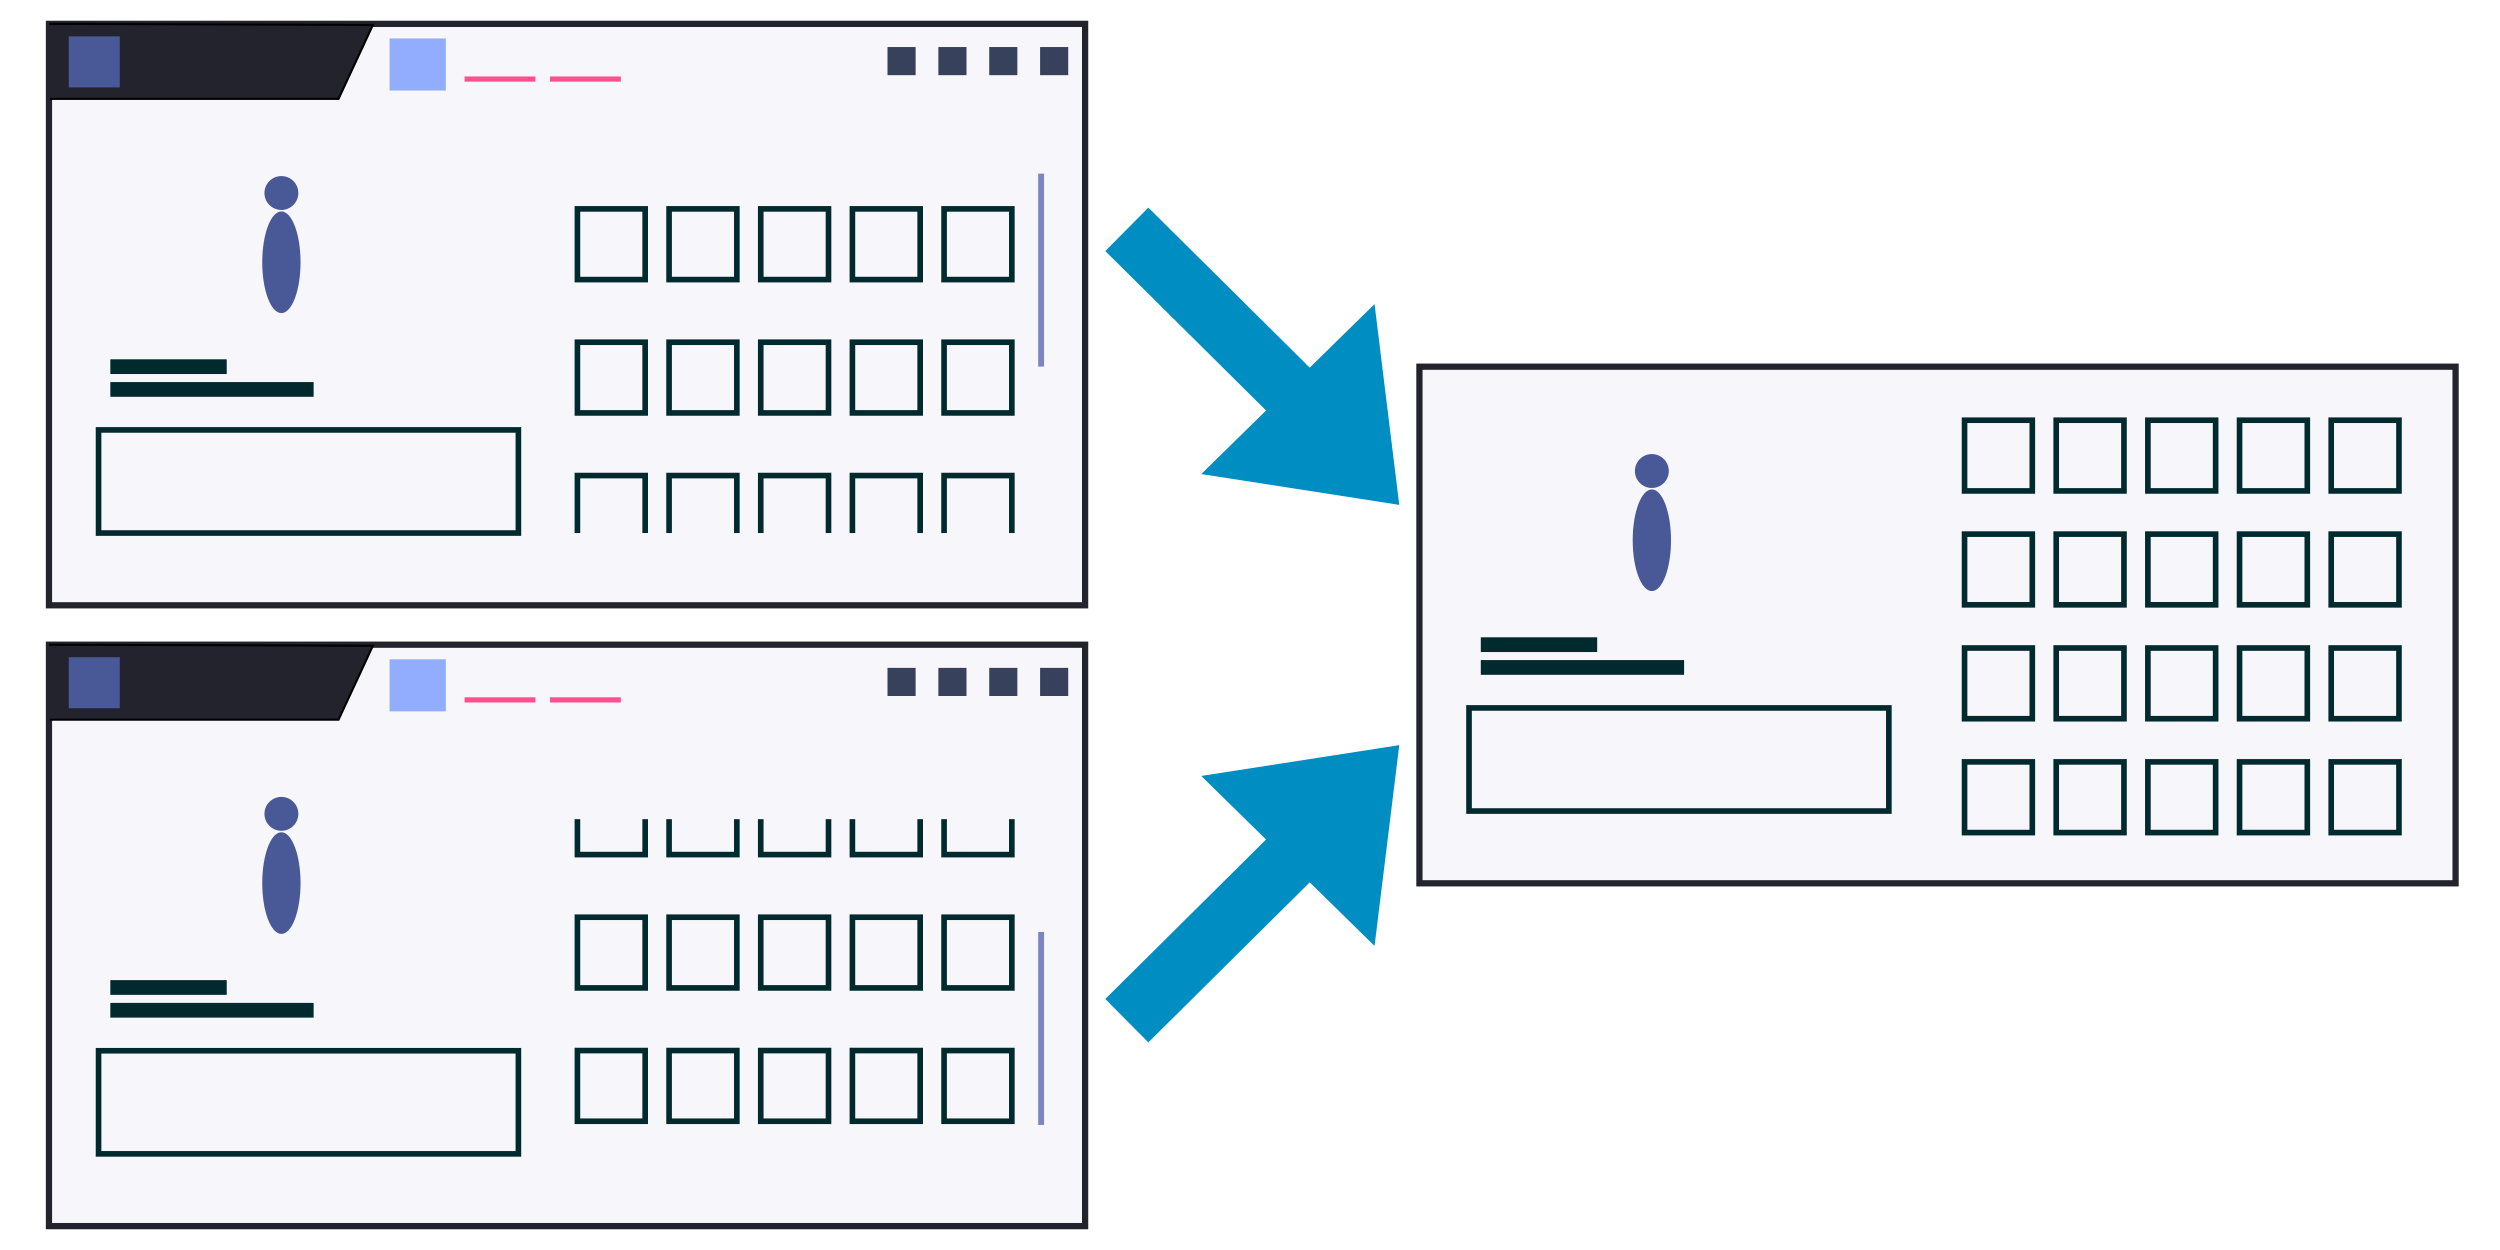
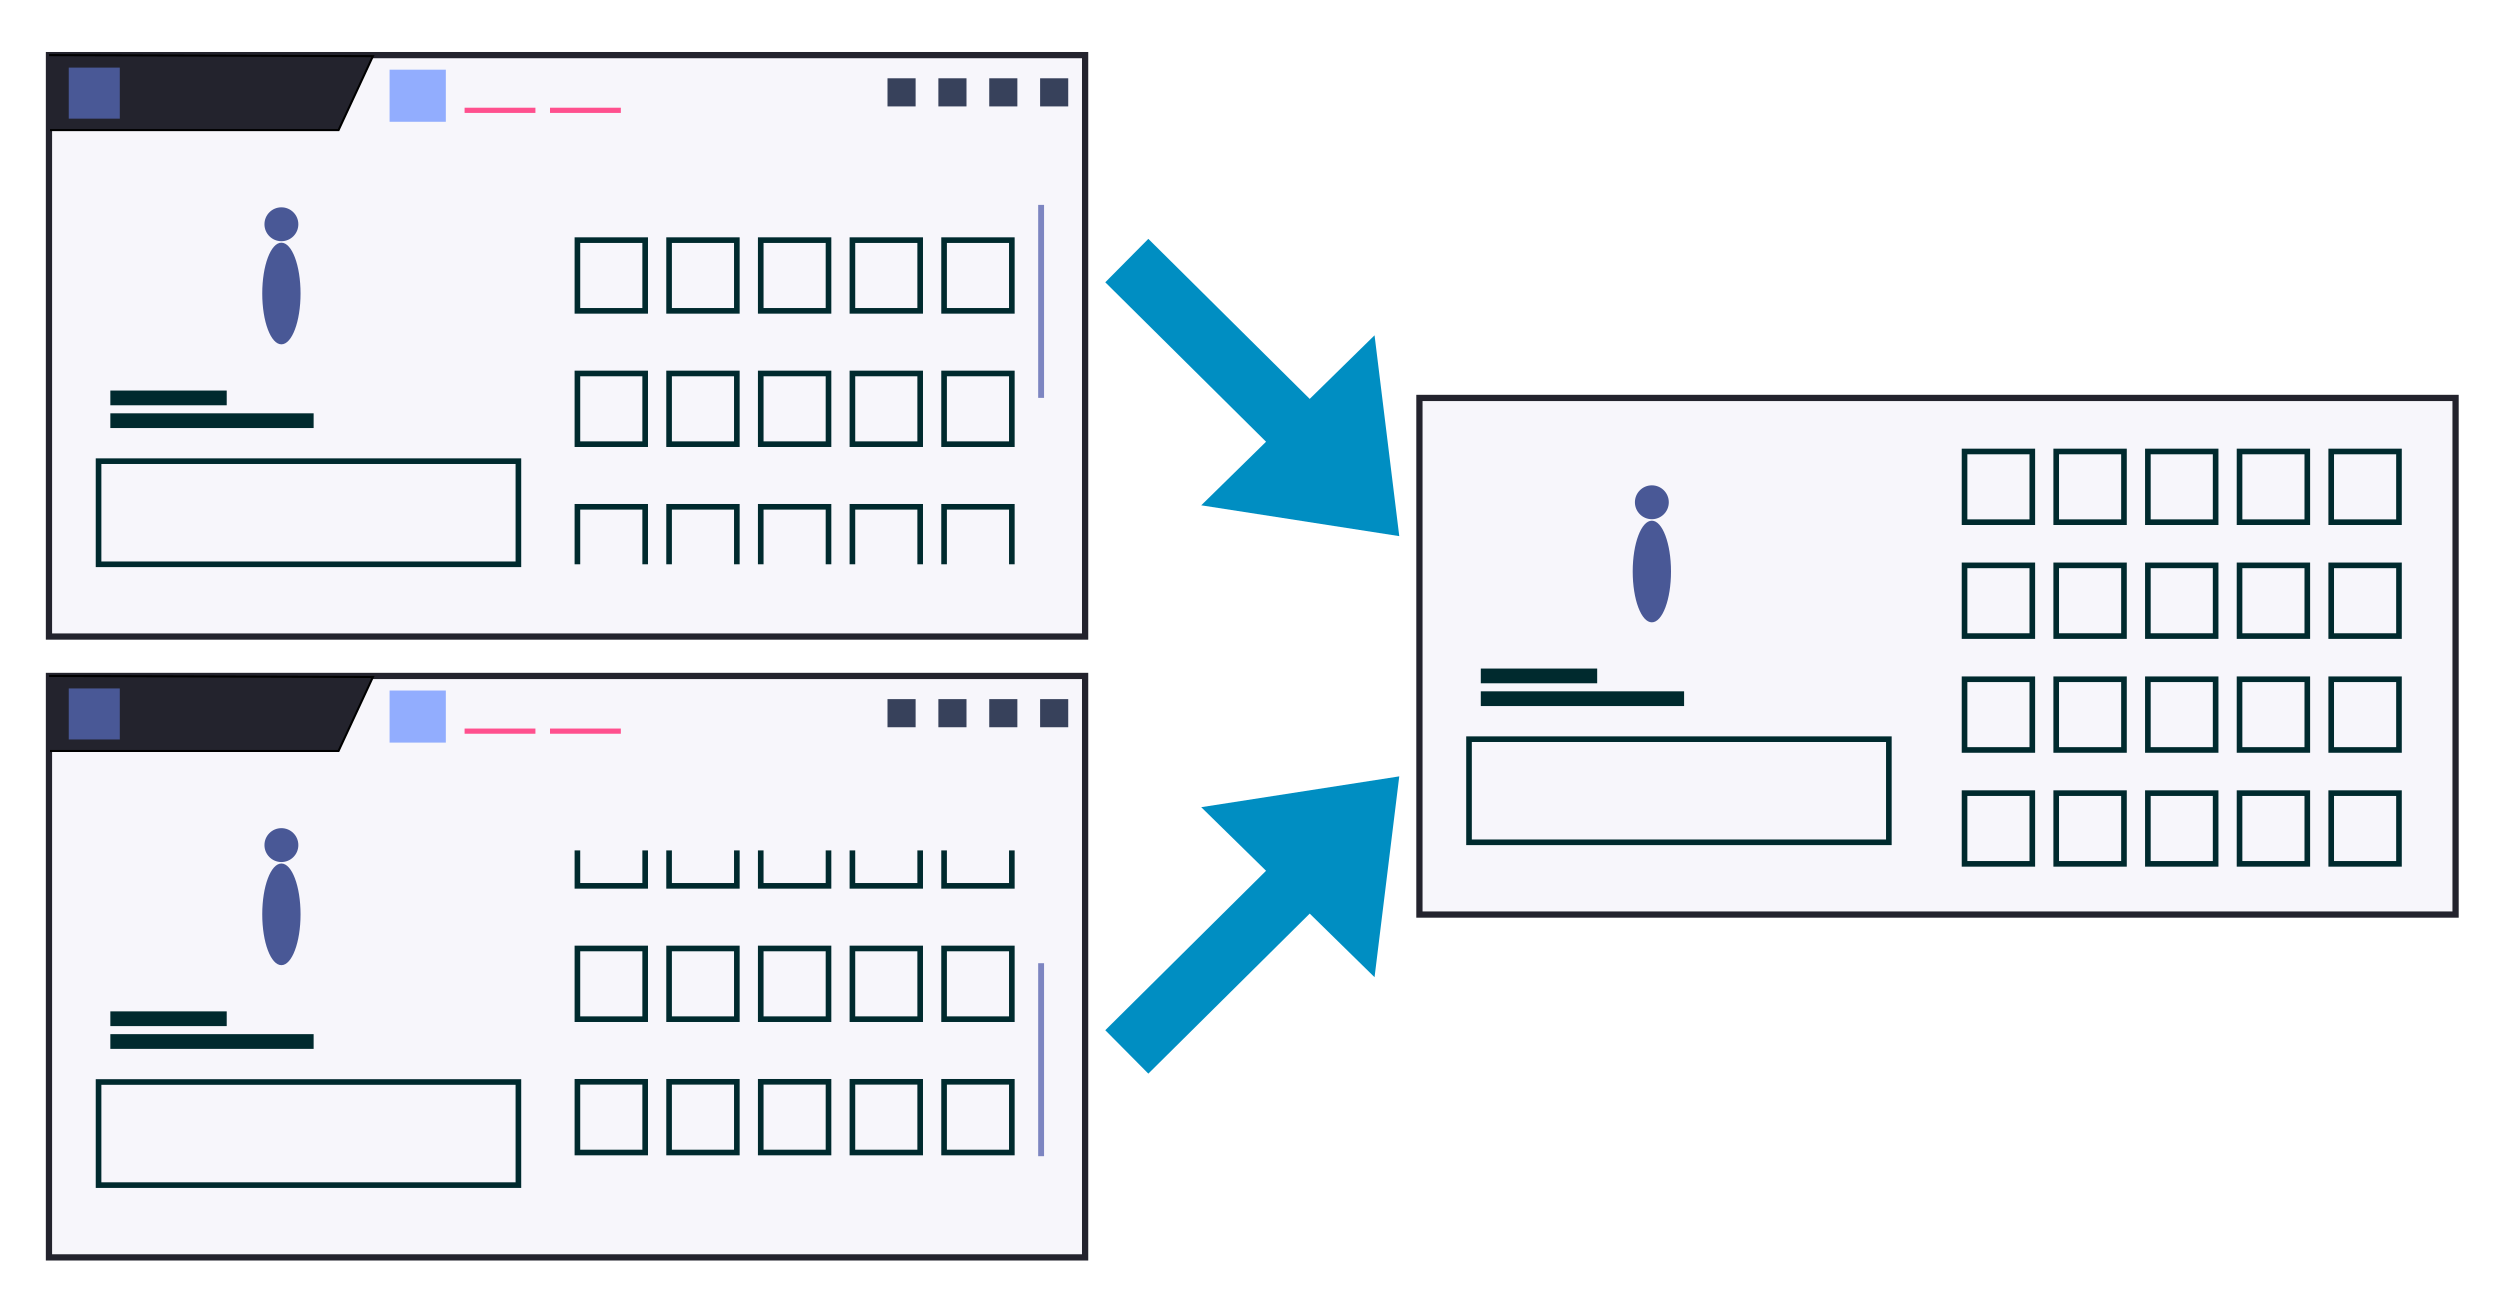
- <svg xmlns="http://www.w3.org/2000/svg" width="1200" height="600" viewBox="0 0 317.5 158.75" version="1.1" id="svg8">
+ <svg xmlns="http://www.w3.org/2000/svg" width="1200" height="630" viewBox="0 0 317.5 166.688" version="1.1" id="svg8">
  <defs id="defs2" />
  <g id="layer1">
-     <g id="g1083" transform="translate(0,-0.529151)">
+     <g id="g1083" transform="translate(0,3.439599)">
      <g id="g1199" transform="translate(1.852083,-47.76971)">
        <rect style="opacity:1;fill:#f7f6fb;fill-opacity:1;stroke:#23232d;stroke-width:0.794;stroke-miterlimit:4;stroke-dasharray:none;stroke-opacity:1" id="rect24" width="131.592" height="73.844" x="4.366" y="51.329" />
        <path style="fill:#23232d;fill-opacity:1;stroke:#000000;stroke-width:0.265px;stroke-linecap:butt;stroke-linejoin:miter;stroke-opacity:1" d="m 4.366,51.329 41.143,0.132 -4.366,9.393 H 4.498" id="path849" />
        <rect style="opacity:1;fill:#495896;fill-opacity:1;stroke:#23232d;stroke-width:0.794;stroke-miterlimit:4;stroke-dasharray:none;stroke-opacity:1" id="rect863" width="7.276" height="7.276" x="6.482" y="52.52" />
        <rect style="opacity:1;fill:#37415b;fill-opacity:1;stroke:none;stroke-width:0.794;stroke-miterlimit:4;stroke-dasharray:none;stroke-opacity:1" id="rect865" width="3.572" height="3.572" x="110.86" y="54.273" />
        <rect style="fill:#37415b;fill-opacity:1;stroke:none;stroke-width:0.794;stroke-miterlimit:4;stroke-dasharray:none;stroke-opacity:1" id="rect865-2" width="3.572" height="3.572" x="117.321" y="54.273" />
        <rect style="fill:#37415b;fill-opacity:1;stroke:none;stroke-width:0.794;stroke-miterlimit:4;stroke-dasharray:none;stroke-opacity:1" id="rect865-3" width="3.572" height="3.572" x="123.781" y="54.273" />
        <rect style="fill:#37415b;fill-opacity:1;stroke:none;stroke-width:0.794;stroke-miterlimit:4;stroke-dasharray:none;stroke-opacity:1" id="rect865-5" width="3.572" height="3.572" x="130.241" y="54.273" />
        <rect style="opacity:1;fill:#92adfe;fill-opacity:1;stroke:none;stroke-width:0.794;stroke-miterlimit:4;stroke-dasharray:none;stroke-opacity:1" id="rect905" width="7.144" height="6.615" x="47.625" y="53.181" />
        <rect style="opacity:1;fill:#ff508e;fill-opacity:1;stroke:none;stroke-width:0.794;stroke-miterlimit:4;stroke-dasharray:none;stroke-opacity:1" id="rect907" width="8.996" height="0.661" x="57.15" y="58.01" />
        <rect style="fill:#ff508e;fill-opacity:1;stroke:none;stroke-width:0.794;stroke-miterlimit:4;stroke-dasharray:none;stroke-opacity:1" id="rect907-3" width="8.996" height="0.661" x="67.998" y="58.01" />
        <circle style="opacity:1;fill:#495896;fill-opacity:1;stroke:none;stroke-width:0.794;stroke-miterlimit:4;stroke-dasharray:none;stroke-opacity:1" id="path931" cx="33.885" cy="72.812" r="2.152" />
        <ellipse style="opacity:1;fill:#495896;fill-opacity:1;stroke:none;stroke-width:0.794;stroke-miterlimit:4;stroke-dasharray:none;stroke-opacity:1" id="path933" cx="33.885" cy="81.606" rx="2.432" ry="6.455" />
        <rect style="opacity:1;fill:#7d85c1;fill-opacity:1;stroke:none;stroke-width:0.794;stroke-miterlimit:4;stroke-dasharray:none;stroke-opacity:1" id="rect935" width="0.748" height="24.509" x="129.995" y="70.351" />
        <rect style="fill:none;fill-opacity:1;stroke:#002a2e;stroke-width:0.714;stroke-miterlimit:4;stroke-dasharray:none;stroke-opacity:1" id="rect929-1" width="53.32" height="13.096" x="10.664" y="102.899" />
        <rect style="opacity:1;fill:#002a2e;fill-opacity:1;stroke:none;stroke-width:0.794;stroke-miterlimit:4;stroke-dasharray:none;stroke-opacity:1" id="rect1004" width="25.818" height="1.871" x="12.161" y="96.821" />
        <rect style="fill:#002a2e;fill-opacity:1;stroke:none;stroke-width:0.794;stroke-miterlimit:4;stroke-dasharray:none;stroke-opacity:1" id="rect1004-3" width="14.78" height="1.871" x="12.161" y="93.93" />
        <g id="g1066" transform="translate(0,4.7625)">
          <rect style="opacity:1;fill:none;fill-opacity:1;stroke:#002a2e;stroke-width:0.714;stroke-miterlimit:4;stroke-dasharray:none;stroke-opacity:1" id="rect929" width="8.606" height="8.98" x="83.121" y="70.065" />
          <rect style="opacity:1;fill:none;fill-opacity:1;stroke:#002a2e;stroke-width:0.714;stroke-miterlimit:4;stroke-dasharray:none;stroke-opacity:1" id="rect1053" width="8.606" height="8.98" x="118.046" y="70.065" />
          <rect style="opacity:1;fill:none;fill-opacity:1;stroke:#002a2e;stroke-width:0.714;stroke-miterlimit:4;stroke-dasharray:none;stroke-opacity:1" id="rect1055" width="8.606" height="8.98" x="106.404" y="70.065" />
          <rect style="opacity:1;fill:none;fill-opacity:1;stroke:#002a2e;stroke-width:0.714;stroke-miterlimit:4;stroke-dasharray:none;stroke-opacity:1" id="rect1057" width="8.606" height="8.98" x="94.762" y="70.065" />
          <rect style="opacity:1;fill:none;fill-opacity:1;stroke:#002a2e;stroke-width:0.714;stroke-miterlimit:4;stroke-dasharray:none;stroke-opacity:1" id="rect1059" width="8.606" height="8.98" x="71.479" y="70.065" />
        </g>
        <g id="g1078" transform="translate(0,21.69585)">
          <rect style="opacity:1;fill:none;fill-opacity:1;stroke:#002a2e;stroke-width:0.714;stroke-miterlimit:4;stroke-dasharray:none;stroke-opacity:1" id="rect1068" width="8.606" height="8.98" x="83.121" y="70.065" />
          <rect style="opacity:1;fill:none;fill-opacity:1;stroke:#002a2e;stroke-width:0.714;stroke-miterlimit:4;stroke-dasharray:none;stroke-opacity:1" id="rect1070" width="8.606" height="8.98" x="118.046" y="70.065" />
          <rect style="opacity:1;fill:none;fill-opacity:1;stroke:#002a2e;stroke-width:0.714;stroke-miterlimit:4;stroke-dasharray:none;stroke-opacity:1" id="rect1072" width="8.606" height="8.98" x="106.404" y="70.065" />
          <rect style="opacity:1;fill:none;fill-opacity:1;stroke:#002a2e;stroke-width:0.714;stroke-miterlimit:4;stroke-dasharray:none;stroke-opacity:1" id="rect1074" width="8.606" height="8.98" x="94.762" y="70.065" />
          <rect style="opacity:1;fill:none;fill-opacity:1;stroke:#002a2e;stroke-width:0.714;stroke-miterlimit:4;stroke-dasharray:none;stroke-opacity:1" id="rect1076" width="8.606" height="8.98" x="71.479" y="70.065" />
        </g>
        <g id="g1090" transform="translate(0,38.62918)">
          <rect style="opacity:1;fill:none;fill-opacity:1;stroke:#002a2e;stroke-width:0.714;stroke-miterlimit:4;stroke-dasharray:none;stroke-opacity:1" id="rect1080" width="8.606" height="8.98" x="83.121" y="70.065" />
          <rect style="opacity:1;fill:none;fill-opacity:1;stroke:#002a2e;stroke-width:0.714;stroke-miterlimit:4;stroke-dasharray:none;stroke-opacity:1" id="rect1082" width="8.606" height="8.98" x="118.046" y="70.065" />
          <rect style="opacity:1;fill:none;fill-opacity:1;stroke:#002a2e;stroke-width:0.714;stroke-miterlimit:4;stroke-dasharray:none;stroke-opacity:1" id="rect1084" width="8.606" height="8.98" x="106.404" y="70.065" />
          <rect style="opacity:1;fill:none;fill-opacity:1;stroke:#002a2e;stroke-width:0.714;stroke-miterlimit:4;stroke-dasharray:none;stroke-opacity:1" id="rect1086" width="8.606" height="8.98" x="94.762" y="70.065" />
          <rect style="opacity:1;fill:none;fill-opacity:1;stroke:#002a2e;stroke-width:0.714;stroke-miterlimit:4;stroke-dasharray:none;stroke-opacity:1" id="rect1088" width="8.606" height="8.98" x="71.479" y="70.065" />
        </g>
        <rect style="opacity:1;fill:#f7f6fb;fill-opacity:1;stroke:none;stroke-width:0.714;stroke-miterlimit:4;stroke-dasharray:none;stroke-opacity:1" id="rect1092" width="62.113" height="6.174" x="67.913" y="115.995" />
      </g>
      <g id="g1236" transform="translate(1.852083,-49.88638)">
        <rect style="opacity:1;fill:#f7f6fb;fill-opacity:1;stroke:#23232d;stroke-width:0.794;stroke-miterlimit:4;stroke-dasharray:none;stroke-opacity:1" id="rect1094" width="131.592" height="73.844" x="4.366" y="132.292" />
        <path style="fill:#23232d;fill-opacity:1;stroke:#000000;stroke-width:0.265px;stroke-linecap:butt;stroke-linejoin:miter;stroke-opacity:1" d="m 4.366,132.292 41.143,0.132 -4.366,9.393 H 4.498" id="path1096" />
        <rect style="opacity:1;fill:#495896;fill-opacity:1;stroke:#23232d;stroke-width:0.794;stroke-miterlimit:4;stroke-dasharray:none;stroke-opacity:1" id="rect1098" width="7.276" height="7.276" x="6.482" y="133.482" />
        <rect style="opacity:1;fill:#37415b;fill-opacity:1;stroke:none;stroke-width:0.794;stroke-miterlimit:4;stroke-dasharray:none;stroke-opacity:1" id="rect1100" width="3.572" height="3.572" x="110.86" y="135.235" />
        <rect style="fill:#37415b;fill-opacity:1;stroke:none;stroke-width:0.794;stroke-miterlimit:4;stroke-dasharray:none;stroke-opacity:1" id="rect1102" width="3.572" height="3.572" x="117.321" y="135.235" />
        <rect style="fill:#37415b;fill-opacity:1;stroke:none;stroke-width:0.794;stroke-miterlimit:4;stroke-dasharray:none;stroke-opacity:1" id="rect1104" width="3.572" height="3.572" x="123.781" y="135.235" />
        <rect style="fill:#37415b;fill-opacity:1;stroke:none;stroke-width:0.794;stroke-miterlimit:4;stroke-dasharray:none;stroke-opacity:1" id="rect1106" width="3.572" height="3.572" x="130.241" y="135.235" />
        <rect style="opacity:1;fill:#92adfe;fill-opacity:1;stroke:none;stroke-width:0.794;stroke-miterlimit:4;stroke-dasharray:none;stroke-opacity:1" id="rect1108" width="7.144" height="6.615" x="47.625" y="134.144" />
        <rect style="opacity:1;fill:#ff508e;fill-opacity:1;stroke:none;stroke-width:0.794;stroke-miterlimit:4;stroke-dasharray:none;stroke-opacity:1" id="rect1110" width="8.996" height="0.661" x="57.15" y="138.972" />
        <rect style="fill:#ff508e;fill-opacity:1;stroke:none;stroke-width:0.794;stroke-miterlimit:4;stroke-dasharray:none;stroke-opacity:1" id="rect1112" width="8.996" height="0.661" x="67.998" y="138.972" />
        <circle style="opacity:1;fill:#495896;fill-opacity:1;stroke:none;stroke-width:0.794;stroke-miterlimit:4;stroke-dasharray:none;stroke-opacity:1" id="circle1114" cx="33.885" cy="153.775" r="2.152" />
        <ellipse style="opacity:1;fill:#495896;fill-opacity:1;stroke:none;stroke-width:0.794;stroke-miterlimit:4;stroke-dasharray:none;stroke-opacity:1" id="ellipse1116" cx="33.885" cy="162.568" rx="2.432" ry="6.455" />
        <rect style="opacity:1;fill:#7d85c1;fill-opacity:1;stroke:none;stroke-width:0.794;stroke-miterlimit:4;stroke-dasharray:none;stroke-opacity:1" id="rect1118" width="0.748" height="24.509" x="129.995" y="168.775" />
        <rect style="fill:none;fill-opacity:1;stroke:#002a2e;stroke-width:0.714;stroke-miterlimit:4;stroke-dasharray:none;stroke-opacity:1" id="rect1120" width="53.32" height="13.096" x="10.664" y="183.861" />
        <rect style="opacity:1;fill:#002a2e;fill-opacity:1;stroke:none;stroke-width:0.794;stroke-miterlimit:4;stroke-dasharray:none;stroke-opacity:1" id="rect1122" width="25.818" height="1.871" x="12.161" y="177.783" />
        <rect style="fill:#002a2e;fill-opacity:1;stroke:none;stroke-width:0.794;stroke-miterlimit:4;stroke-dasharray:none;stroke-opacity:1" id="rect1124" width="14.78" height="1.871" x="12.161" y="174.891" />
        <g id="g1136" transform="translate(0,79.90421)">
          <rect style="opacity:1;fill:none;fill-opacity:1;stroke:#002a2e;stroke-width:0.714;stroke-miterlimit:4;stroke-dasharray:none;stroke-opacity:1" id="rect1126" width="8.606" height="8.98" x="83.121" y="70.065" />
          <rect style="opacity:1;fill:none;fill-opacity:1;stroke:#002a2e;stroke-width:0.714;stroke-miterlimit:4;stroke-dasharray:none;stroke-opacity:1" id="rect1128" width="8.606" height="8.98" x="118.046" y="70.065" />
          <rect style="opacity:1;fill:none;fill-opacity:1;stroke:#002a2e;stroke-width:0.714;stroke-miterlimit:4;stroke-dasharray:none;stroke-opacity:1" id="rect1130" width="8.606" height="8.98" x="106.404" y="70.065" />
          <rect style="opacity:1;fill:none;fill-opacity:1;stroke:#002a2e;stroke-width:0.714;stroke-miterlimit:4;stroke-dasharray:none;stroke-opacity:1" id="rect1132" width="8.606" height="8.98" x="94.762" y="70.065" />
          <rect style="opacity:1;fill:none;fill-opacity:1;stroke:#002a2e;stroke-width:0.714;stroke-miterlimit:4;stroke-dasharray:none;stroke-opacity:1" id="rect1134" width="8.606" height="8.98" x="71.479" y="70.065" />
        </g>
        <g id="g1148" transform="translate(0,96.83756)">
          <rect style="opacity:1;fill:none;fill-opacity:1;stroke:#002a2e;stroke-width:0.714;stroke-miterlimit:4;stroke-dasharray:none;stroke-opacity:1" id="rect1138" width="8.606" height="8.98" x="83.121" y="70.065" />
          <rect style="opacity:1;fill:none;fill-opacity:1;stroke:#002a2e;stroke-width:0.714;stroke-miterlimit:4;stroke-dasharray:none;stroke-opacity:1" id="rect1140" width="8.606" height="8.98" x="118.046" y="70.065" />
          <rect style="opacity:1;fill:none;fill-opacity:1;stroke:#002a2e;stroke-width:0.714;stroke-miterlimit:4;stroke-dasharray:none;stroke-opacity:1" id="rect1142" width="8.606" height="8.98" x="106.404" y="70.065" />
          <rect style="opacity:1;fill:none;fill-opacity:1;stroke:#002a2e;stroke-width:0.714;stroke-miterlimit:4;stroke-dasharray:none;stroke-opacity:1" id="rect1144" width="8.606" height="8.98" x="94.762" y="70.065" />
          <rect style="opacity:1;fill:none;fill-opacity:1;stroke:#002a2e;stroke-width:0.714;stroke-miterlimit:4;stroke-dasharray:none;stroke-opacity:1" id="rect1146" width="8.606" height="8.98" x="71.479" y="70.065" />
        </g>
        <g id="g1160" transform="translate(0,113.771)">
          <rect style="opacity:1;fill:none;fill-opacity:1;stroke:#002a2e;stroke-width:0.714;stroke-miterlimit:4;stroke-dasharray:none;stroke-opacity:1" id="rect1150" width="8.606" height="8.98" x="83.121" y="70.065" />
          <rect style="opacity:1;fill:none;fill-opacity:1;stroke:#002a2e;stroke-width:0.714;stroke-miterlimit:4;stroke-dasharray:none;stroke-opacity:1" id="rect1152" width="8.606" height="8.98" x="118.046" y="70.065" />
          <rect style="opacity:1;fill:none;fill-opacity:1;stroke:#002a2e;stroke-width:0.714;stroke-miterlimit:4;stroke-dasharray:none;stroke-opacity:1" id="rect1154" width="8.606" height="8.98" x="106.404" y="70.065" />
          <rect style="opacity:1;fill:none;fill-opacity:1;stroke:#002a2e;stroke-width:0.714;stroke-miterlimit:4;stroke-dasharray:none;stroke-opacity:1" id="rect1156" width="8.606" height="8.98" x="94.762" y="70.065" />
          <rect style="opacity:1;fill:none;fill-opacity:1;stroke:#002a2e;stroke-width:0.714;stroke-miterlimit:4;stroke-dasharray:none;stroke-opacity:1" id="rect1158" width="8.606" height="8.98" x="71.479" y="70.065" />
        </g>
        <rect style="opacity:1;fill:#f7f6fb;fill-opacity:1;stroke:none;stroke-width:0.714;stroke-miterlimit:4;stroke-dasharray:none;stroke-opacity:1" id="rect1162" width="62.113" height="6.174" x="67.913" y="148.274" />
      </g>
    </g>
-     <g id="g1475" transform="translate(18.52085,-57.03264)">
+     <g id="g1475" transform="translate(18.52085,-53.06389)">
      <rect style="fill:#f7f6fb;fill-opacity:1;stroke:#23232d;stroke-width:0.794;stroke-miterlimit:4;stroke-dasharray:none;stroke-opacity:1" id="rect24-5" width="131.592" height="65.612" x="161.746" y="103.602" />
      <circle style="fill:#495896;fill-opacity:1;stroke:none;stroke-width:0.794;stroke-miterlimit:4;stroke-dasharray:none;stroke-opacity:1" id="path931-9" cx="191.265" cy="116.853" r="2.152" />
      <ellipse style="fill:#495896;fill-opacity:1;stroke:none;stroke-width:0.794;stroke-miterlimit:4;stroke-dasharray:none;stroke-opacity:1" id="path933-8" cx="191.265" cy="125.646" rx="2.432" ry="6.455" />
      <rect style="fill:none;fill-opacity:1;stroke:#002a2e;stroke-width:0.714;stroke-miterlimit:4;stroke-dasharray:none;stroke-opacity:1" id="rect929-1-6" width="53.32" height="13.096" x="168.044" y="146.94" />
      <rect style="fill:#002a2e;fill-opacity:1;stroke:none;stroke-width:0.794;stroke-miterlimit:4;stroke-dasharray:none;stroke-opacity:1" id="rect1004-2" width="25.818" height="1.871" x="169.541" y="140.862" />
      <rect style="fill:#002a2e;fill-opacity:1;stroke:none;stroke-width:0.794;stroke-miterlimit:4;stroke-dasharray:none;stroke-opacity:1" id="rect1004-3-5" width="14.78" height="1.871" x="169.541" y="137.97" />
      <g id="g1066-3" transform="translate(159.4969,54.80046)">
        <rect style="opacity:1;fill:none;fill-opacity:1;stroke:#002a2e;stroke-width:0.714;stroke-miterlimit:4;stroke-dasharray:none;stroke-opacity:1" id="rect929-7" width="8.606" height="8.98" x="83.121" y="70.065" />
        <rect style="opacity:1;fill:none;fill-opacity:1;stroke:#002a2e;stroke-width:0.714;stroke-miterlimit:4;stroke-dasharray:none;stroke-opacity:1" id="rect1053-5" width="8.606" height="8.98" x="118.046" y="70.065" />
        <rect style="opacity:1;fill:none;fill-opacity:1;stroke:#002a2e;stroke-width:0.714;stroke-miterlimit:4;stroke-dasharray:none;stroke-opacity:1" id="rect1055-2" width="8.606" height="8.98" x="106.404" y="70.065" />
        <rect style="opacity:1;fill:none;fill-opacity:1;stroke:#002a2e;stroke-width:0.714;stroke-miterlimit:4;stroke-dasharray:none;stroke-opacity:1" id="rect1057-9" width="8.606" height="8.98" x="94.762" y="70.065" />
        <rect style="opacity:1;fill:none;fill-opacity:1;stroke:#002a2e;stroke-width:0.714;stroke-miterlimit:4;stroke-dasharray:none;stroke-opacity:1" id="rect1059-0" width="8.606" height="8.98" x="71.479" y="70.065" />
      </g>
      <g id="g1078-6" transform="translate(159.4969,69.26437)">
        <rect style="opacity:1;fill:none;fill-opacity:1;stroke:#002a2e;stroke-width:0.714;stroke-miterlimit:4;stroke-dasharray:none;stroke-opacity:1" id="rect1068-0" width="8.606" height="8.98" x="83.121" y="70.065" />
        <rect style="opacity:1;fill:none;fill-opacity:1;stroke:#002a2e;stroke-width:0.714;stroke-miterlimit:4;stroke-dasharray:none;stroke-opacity:1" id="rect1070-6" width="8.606" height="8.98" x="118.046" y="70.065" />
        <rect style="opacity:1;fill:none;fill-opacity:1;stroke:#002a2e;stroke-width:0.714;stroke-miterlimit:4;stroke-dasharray:none;stroke-opacity:1" id="rect1072-6" width="8.606" height="8.98" x="106.404" y="70.065" />
        <rect style="opacity:1;fill:none;fill-opacity:1;stroke:#002a2e;stroke-width:0.714;stroke-miterlimit:4;stroke-dasharray:none;stroke-opacity:1" id="rect1074-4" width="8.606" height="8.98" x="94.762" y="70.065" />
        <rect style="opacity:1;fill:none;fill-opacity:1;stroke:#002a2e;stroke-width:0.714;stroke-miterlimit:4;stroke-dasharray:none;stroke-opacity:1" id="rect1076-5" width="8.606" height="8.98" x="71.479" y="70.065" />
      </g>
      <g id="g1090-0" transform="translate(159.4969,83.72826)">
        <rect style="opacity:1;fill:none;fill-opacity:1;stroke:#002a2e;stroke-width:0.714;stroke-miterlimit:4;stroke-dasharray:none;stroke-opacity:1" id="rect1080-6" width="8.606" height="8.98" x="83.121" y="70.065" />
        <rect style="opacity:1;fill:none;fill-opacity:1;stroke:#002a2e;stroke-width:0.714;stroke-miterlimit:4;stroke-dasharray:none;stroke-opacity:1" id="rect1082-0" width="8.606" height="8.98" x="118.046" y="70.065" />
        <rect style="opacity:1;fill:none;fill-opacity:1;stroke:#002a2e;stroke-width:0.714;stroke-miterlimit:4;stroke-dasharray:none;stroke-opacity:1" id="rect1084-8" width="8.606" height="8.98" x="106.404" y="70.065" />
        <rect style="opacity:1;fill:none;fill-opacity:1;stroke:#002a2e;stroke-width:0.714;stroke-miterlimit:4;stroke-dasharray:none;stroke-opacity:1" id="rect1086-6" width="8.606" height="8.98" x="94.762" y="70.065" />
        <rect style="opacity:1;fill:none;fill-opacity:1;stroke:#002a2e;stroke-width:0.714;stroke-miterlimit:4;stroke-dasharray:none;stroke-opacity:1" id="rect1088-9" width="8.606" height="8.98" x="71.479" y="70.065" />
      </g>
      <g id="g1443" transform="translate(159.4969,40.33656)">
        <rect style="opacity:1;fill:none;fill-opacity:1;stroke:#002a2e;stroke-width:0.714;stroke-miterlimit:4;stroke-dasharray:none;stroke-opacity:1" id="rect1433" width="8.606" height="8.98" x="83.121" y="70.065" />
        <rect style="opacity:1;fill:none;fill-opacity:1;stroke:#002a2e;stroke-width:0.714;stroke-miterlimit:4;stroke-dasharray:none;stroke-opacity:1" id="rect1435" width="8.606" height="8.98" x="118.046" y="70.065" />
        <rect style="opacity:1;fill:none;fill-opacity:1;stroke:#002a2e;stroke-width:0.714;stroke-miterlimit:4;stroke-dasharray:none;stroke-opacity:1" id="rect1437" width="8.606" height="8.98" x="106.404" y="70.065" />
        <rect style="opacity:1;fill:none;fill-opacity:1;stroke:#002a2e;stroke-width:0.714;stroke-miterlimit:4;stroke-dasharray:none;stroke-opacity:1" id="rect1439" width="8.606" height="8.98" x="94.762" y="70.065" />
        <rect style="opacity:1;fill:none;fill-opacity:1;stroke:#002a2e;stroke-width:0.714;stroke-miterlimit:4;stroke-dasharray:none;stroke-opacity:1" id="rect1441" width="8.606" height="8.98" x="71.479" y="70.065" />
      </g>
    </g>
-     <g id="g1087" transform="translate(0,6.61474)">
+     <g id="g1087" transform="translate(0,10.58349)">
      <path id="rect1477" style="fill:#008ec2;fill-opacity:1;stroke:none;stroke-width:0.382;stroke-miterlimit:4;stroke-dasharray:none;stroke-opacity:1" d="m 174.568,32 -8.234,8.076 -20.496,-20.324 -5.469,5.516 20.42,20.248 -8.234,8.076 25.152,3.914 z" />
      <path id="path2946" style="fill:#008ec2;fill-opacity:1;stroke:none;stroke-width:0.382;stroke-miterlimit:4;stroke-dasharray:none;stroke-opacity:1" d="m 174.568,113.521 -8.234,-8.076 -20.496,20.324 -5.469,-5.516 20.42,-20.248 -8.234,-8.076 25.152,-3.914 z" />
    </g>
  </g>
</svg>
